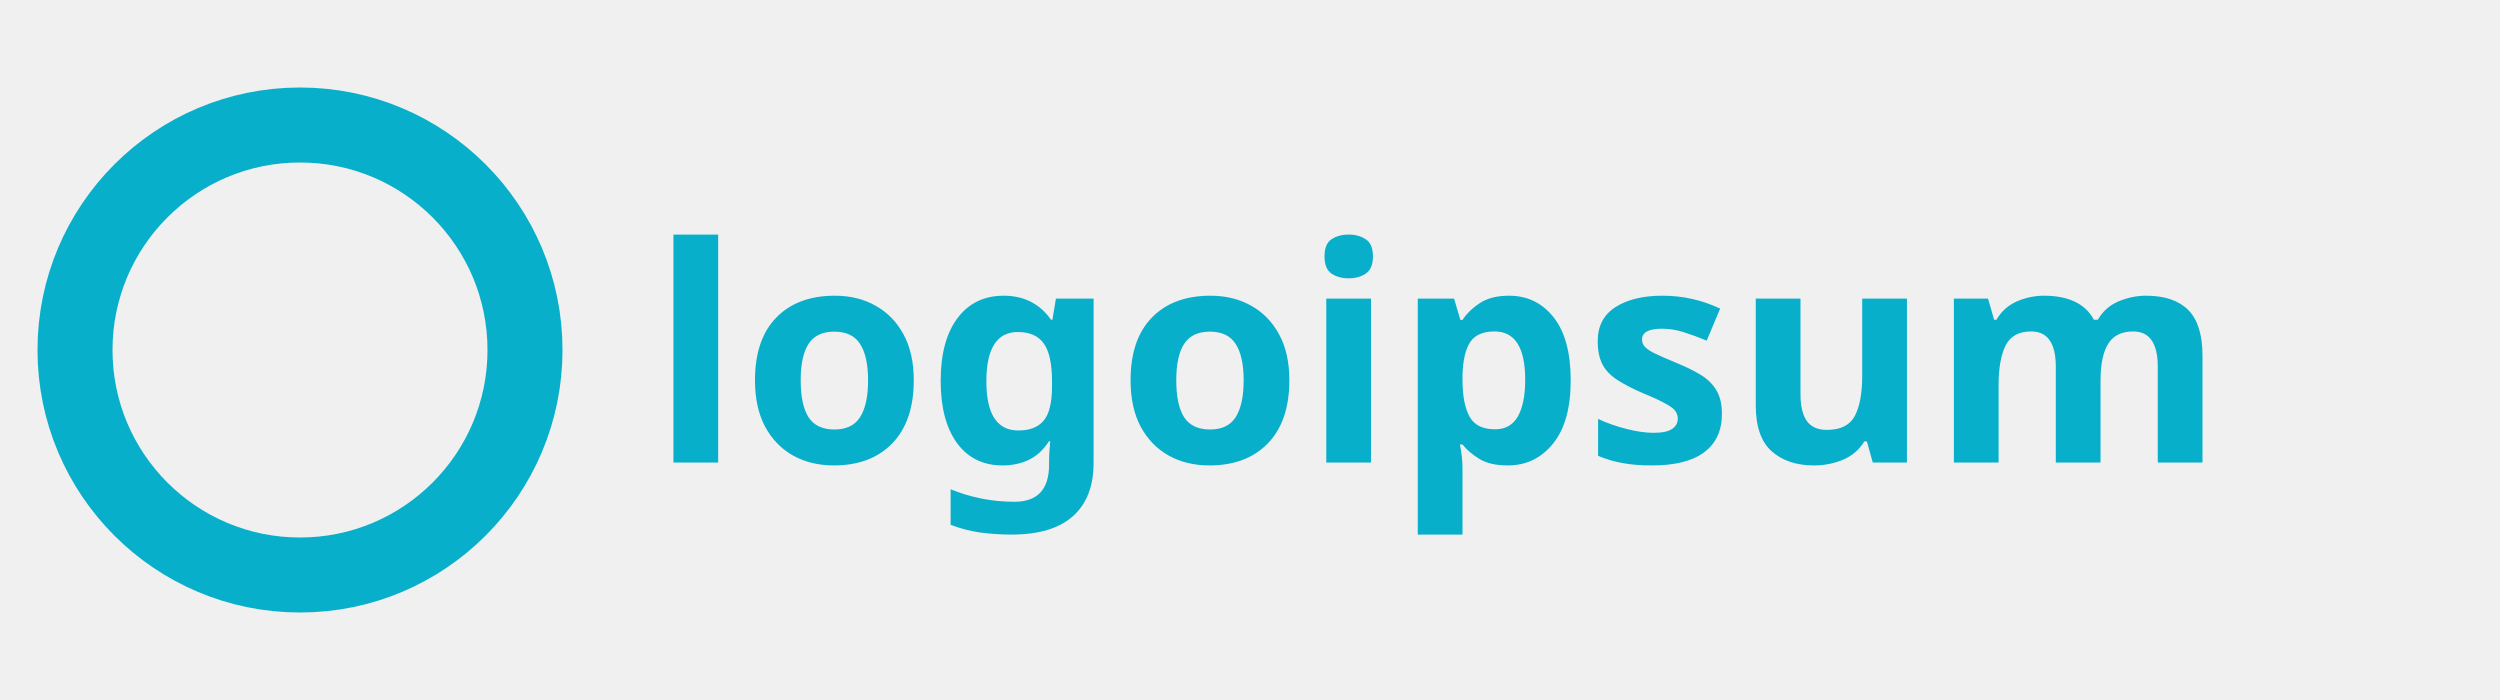
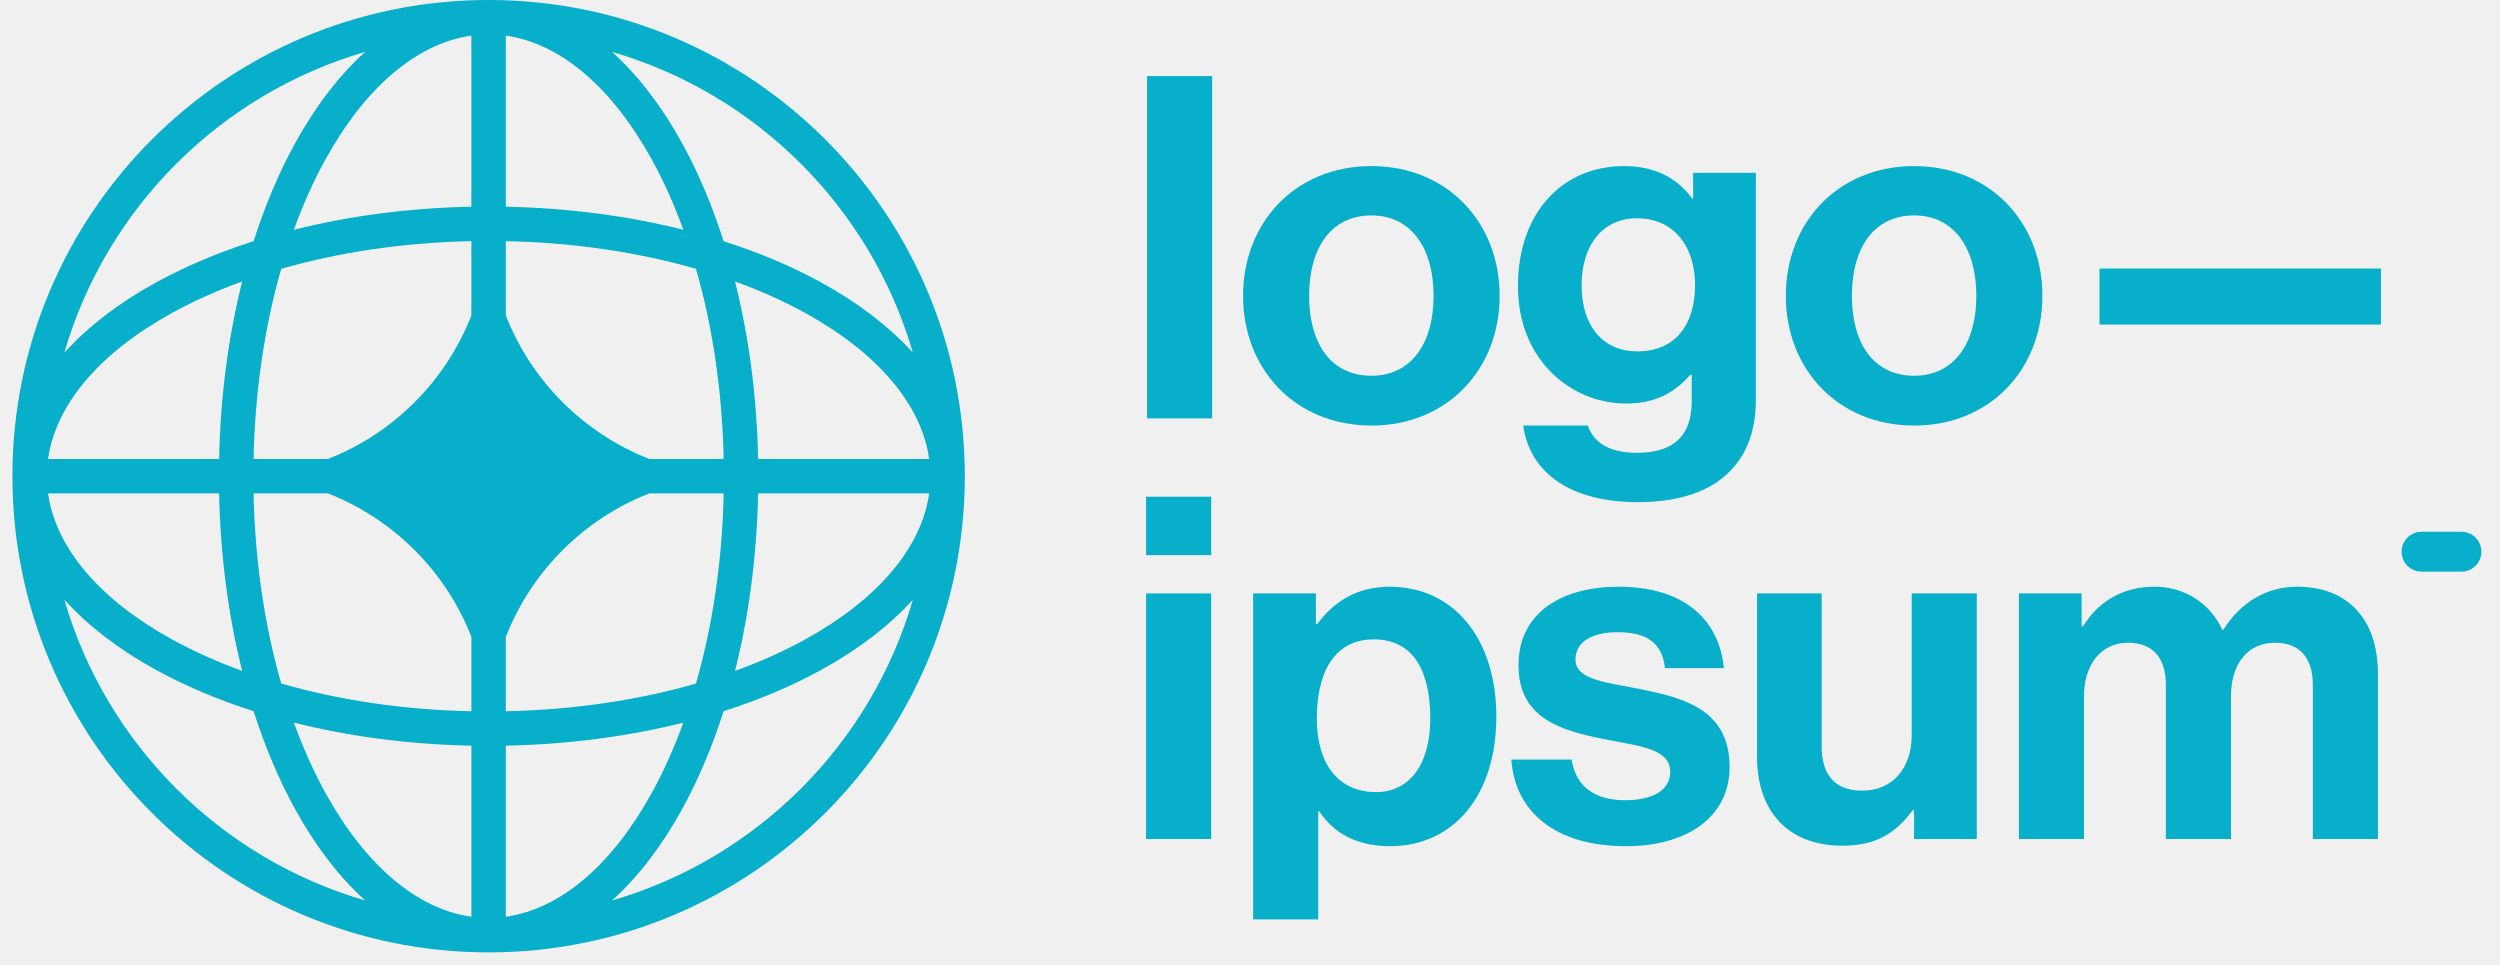
- <svg xmlns="http://www.w3.org/2000/svg" width="200" height="56" viewBox="0 0 200 56">
-   <circle cx="24" cy="28" r="18" fill="none" stroke="#07afca" stroke-width="6" />
-   <text x="52" y="37" fill="#07afca" font-family="sans-serif" font-weight="700" font-size="24">logoipsum</text>
+ <svg xmlns="http://www.w3.org/2000/svg" width="153" height="59" viewBox="0 0 153 59" fill="none">
+   <g clip-path="url(#clip0_335_1073)">
+     <path d="M70.141 51.347H74.125V36.317H70.141V51.347ZM70.141 33.974H74.125V30.399H70.141V33.974Z" fill="#07AFCA" />
+     <path d="M76.693 56.269H80.677V49.648H80.736C81.585 50.937 82.963 51.786 85.072 51.786C88.939 51.786 91.576 48.71 91.576 43.847C91.576 39.159 89.027 35.907 85.043 35.907C82.992 35.907 81.585 36.874 80.619 38.193H80.531V36.318H76.693V56.269ZM84.222 48.476C81.849 48.476 80.589 46.689 80.589 43.964C80.589 41.269 81.585 39.13 84.076 39.13C86.537 39.13 87.533 41.122 87.533 43.964C87.533 46.806 86.244 48.476 84.222 48.476Z" fill="#07AFCA" />
+     <path d="M99.524 51.786C103.274 51.786 105.852 49.97 105.852 46.952C105.852 43.437 103.069 42.734 100.549 42.206C98.41 41.767 96.418 41.65 96.418 40.361C96.418 39.277 97.444 38.691 98.996 38.691C100.696 38.691 101.721 39.277 101.897 40.888H105.5C105.207 37.87 103.01 35.907 99.055 35.907C95.627 35.907 92.932 37.46 92.932 40.712C92.932 43.993 95.569 44.726 98.264 45.253C100.315 45.663 102.219 45.81 102.219 47.245C102.219 48.3 101.223 48.974 99.465 48.974C97.678 48.974 96.448 48.212 96.184 46.484H92.492C92.727 49.677 95.159 51.786 99.524 51.786Z" fill="#07AFCA" />
+     <path d="M120.979 51.347V36.318H116.995V44.99C116.995 46.982 115.853 48.388 113.977 48.388C112.278 48.388 111.487 47.421 111.487 45.663V36.318H107.532V46.337C107.532 49.618 109.407 51.757 112.747 51.757C114.856 51.757 116.028 50.966 117.054 49.589H117.142V51.347H120.979Z" fill="#07AFCA" />
+     <path d="M123.557 51.347H127.541V42.616C127.541 40.624 128.625 39.335 130.237 39.335C131.701 39.335 132.551 40.214 132.551 41.913V51.347H136.536V42.616C136.536 40.624 137.561 39.335 139.231 39.335C140.696 39.335 141.545 40.214 141.545 41.913V51.347H145.53V41.239C145.53 37.958 143.743 35.907 140.579 35.907C138.674 35.907 137.092 36.904 136.067 38.544H136.008C135.276 36.962 133.752 35.907 131.848 35.907C129.768 35.907 128.303 36.962 127.483 38.339H127.395V36.318H123.557V51.347Z" fill="#07AFCA" />
+     <path d="M70.2 25.605H74.184V4.657H70.2V25.605Z" fill="#07AFCA" />
+     <path d="M83.927 26.044C88.585 26.044 91.778 22.587 91.778 18.105C91.778 13.622 88.585 10.165 83.927 10.165C79.268 10.165 76.075 13.622 76.075 18.105C76.075 22.587 79.268 26.044 83.927 26.044ZM83.927 22.997C81.466 22.997 80.118 21.034 80.118 18.105C80.118 15.175 81.466 13.183 83.927 13.183C86.358 13.183 87.735 15.175 87.735 18.105C87.735 21.034 86.358 22.997 83.927 22.997Z" fill="#07AFCA" />
+     <path d="M100.251 30.732C102.478 30.732 104.412 30.204 105.671 29.032C106.785 28.007 107.459 26.571 107.459 24.462V10.575H103.621V12.157H103.562C102.654 10.898 101.277 10.165 99.402 10.165C95.593 10.165 92.898 13.036 92.898 17.519C92.898 22.06 96.179 24.696 99.519 24.696C101.423 24.696 102.566 23.935 103.445 22.939H103.533V24.579C103.533 26.63 102.449 27.714 100.193 27.714C98.347 27.714 97.498 26.982 97.175 26.044H93.22C93.63 28.974 96.15 30.732 100.251 30.732ZM100.193 21.503C98.142 21.503 96.794 20.009 96.794 17.46C96.794 14.941 98.142 13.358 100.164 13.358C102.566 13.358 103.738 15.233 103.738 17.431C103.738 19.657 102.712 21.503 100.193 21.503Z" fill="#07AFCA" />
+     <path d="M117.143 26.044C121.802 26.044 124.995 22.587 124.995 18.105C124.995 13.622 121.802 10.165 117.143 10.165C112.485 10.165 109.292 13.622 109.292 18.105C109.292 22.587 112.485 26.044 117.143 26.044ZM117.143 22.997C114.682 22.997 113.335 21.034 113.335 18.105C113.335 15.175 114.682 13.183 117.143 13.183C119.575 13.183 120.952 15.175 120.952 18.105C120.952 21.034 119.575 22.997 117.143 22.997Z" fill="#07AFCA" />
+     <path d="M128.488 19.863H145.714V16.435H128.488V19.863Z" fill="#07AFCA" />
+     <path d="M146.978 33.765C146.978 33.09 147.524 32.544 148.199 32.544H150.639C151.314 32.544 151.861 33.09 151.861 33.765C151.861 34.439 151.314 34.985 150.639 34.985H148.199C147.524 34.985 146.978 34.439 146.978 33.765Z" fill="#07AFCA" />
+     <path fill-rule="evenodd" clip-rule="evenodd" d="M29.903 0C45.998 0 59.046 13.048 59.046 29.143C59.046 45.238 45.998 58.286 29.903 58.286C13.808 58.286 0.76 45.238 0.76 29.143C0.76 13.048 13.808 0 29.903 0ZM28.849 2.181C25.525 2.649 22.359 5.32 19.902 9.788C19.189 11.084 18.546 12.516 17.985 14.062C21.327 13.222 24.997 12.727 28.849 12.651V2.181ZM15.522 14.762C16.219 12.575 17.072 10.562 18.056 8.773C19.274 6.558 20.72 4.645 22.349 3.176C13.491 5.749 6.509 12.731 3.936 21.589C5.405 19.96 7.318 18.514 9.533 17.296C11.322 16.312 13.335 15.459 15.522 14.762ZM14.822 17.225C13.982 20.567 13.487 24.237 13.411 28.09H2.941C3.409 24.765 6.08 21.599 10.548 19.142C11.844 18.429 13.276 17.786 14.822 17.225ZM15.518 28.09C15.605 23.886 16.21 19.939 17.212 16.451C20.699 15.45 24.646 14.845 28.849 14.758V19.308C27.281 23.323 24.082 26.522 20.067 28.09H15.518ZM13.411 30.196H2.941C3.409 33.521 6.08 36.687 10.548 39.144C11.844 39.857 13.276 40.5 14.822 41.061C13.982 37.719 13.487 34.048 13.411 30.196ZM17.212 41.834C16.21 38.347 15.605 34.4 15.518 30.196H20.067C24.082 31.764 27.281 34.962 28.849 38.977V43.528C24.646 43.441 20.699 42.836 17.212 41.834ZM15.522 43.524C13.335 42.827 11.322 41.974 9.533 40.99C7.318 39.772 5.405 38.326 3.936 36.697C6.509 45.555 13.491 52.537 22.349 55.109C20.72 53.64 19.274 51.728 18.056 49.513C17.072 47.724 16.219 45.711 15.522 43.524ZM28.849 56.105C25.525 55.637 22.359 52.965 19.902 48.498C19.189 47.202 18.546 45.77 17.985 44.224C21.327 45.063 24.997 45.559 28.849 45.635V56.105ZM37.457 55.109C39.086 53.64 40.532 51.728 41.75 49.513C42.734 47.724 43.587 45.711 44.284 43.524C46.471 42.827 48.484 41.974 50.273 40.99C52.488 39.772 54.401 38.326 55.87 36.697C53.297 45.555 46.315 52.537 37.457 55.109ZM41.821 44.224C41.26 45.77 40.617 47.202 39.904 48.498C37.447 52.965 34.281 55.637 30.956 56.105V45.635C34.809 45.559 38.479 45.063 41.821 44.224ZM44.984 41.061C46.53 40.5 47.962 39.857 49.258 39.144C53.726 36.687 56.397 33.521 56.865 30.196H46.395C46.319 34.048 45.823 37.719 44.984 41.061ZM44.288 30.196C44.201 34.4 43.596 38.347 42.594 41.834C39.107 42.836 35.16 43.441 30.956 43.528V38.981C32.524 34.964 35.724 31.764 39.74 30.196H44.288ZM46.395 28.09H56.865C56.397 24.765 53.726 21.599 49.258 19.142C47.962 18.429 46.53 17.786 44.984 17.225C45.823 20.567 46.319 24.237 46.395 28.09ZM42.594 16.451C43.596 19.939 44.201 23.886 44.288 28.09H39.74C35.724 26.521 32.524 23.321 30.956 19.305V14.758C35.16 14.845 39.107 15.45 42.594 16.451ZM44.284 14.762C46.471 15.459 48.484 16.312 50.273 17.296C52.488 18.514 54.401 19.96 55.87 21.589C53.297 12.731 46.315 5.749 37.457 3.176C39.086 4.645 40.532 6.558 41.75 8.773C42.734 10.562 43.587 12.575 44.284 14.762ZM30.956 2.181C34.281 2.649 37.447 5.32 39.904 9.788C40.617 11.084 41.26 12.516 41.821 14.062C38.479 13.222 34.809 12.727 30.956 12.651V2.181Z" fill="#07AFCA" />
+   </g>
+   <defs>
+     <clipPath id="clip0_335_1073">
+       <rect width="152.941" height="58.263" fill="white" transform="scale(1.00038)" />
+     </clipPath>
+   </defs>
</svg>
